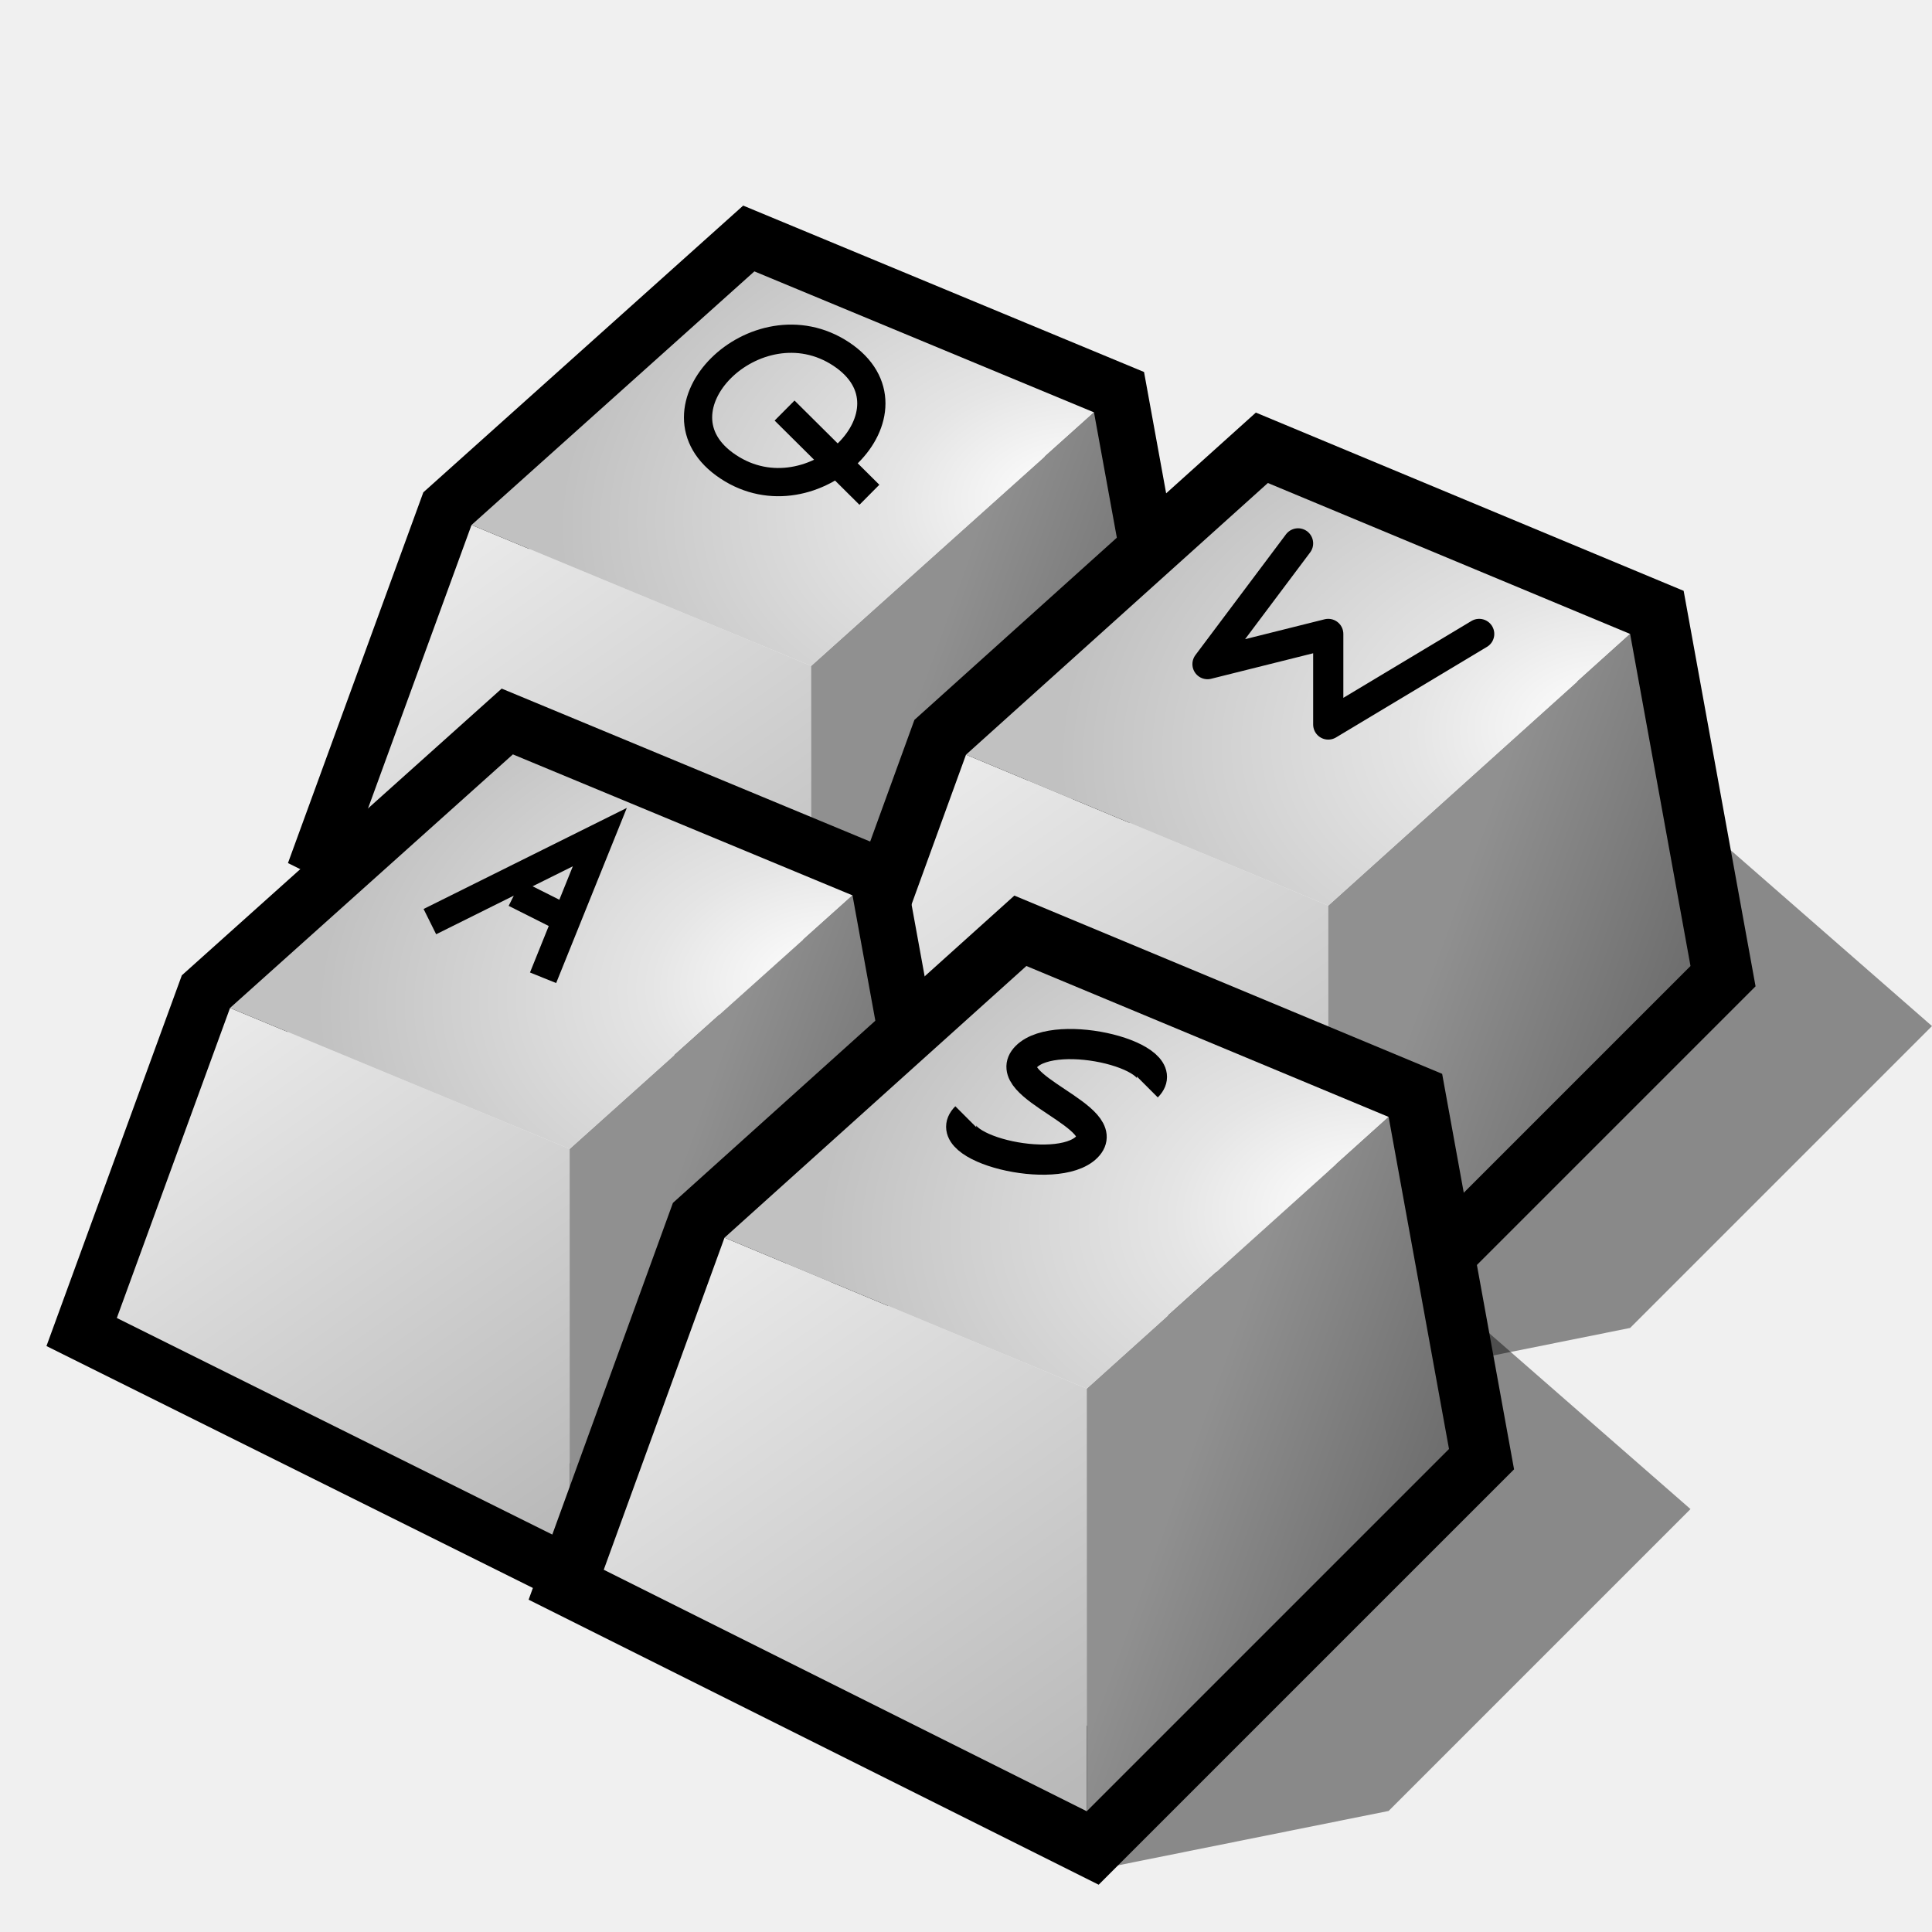
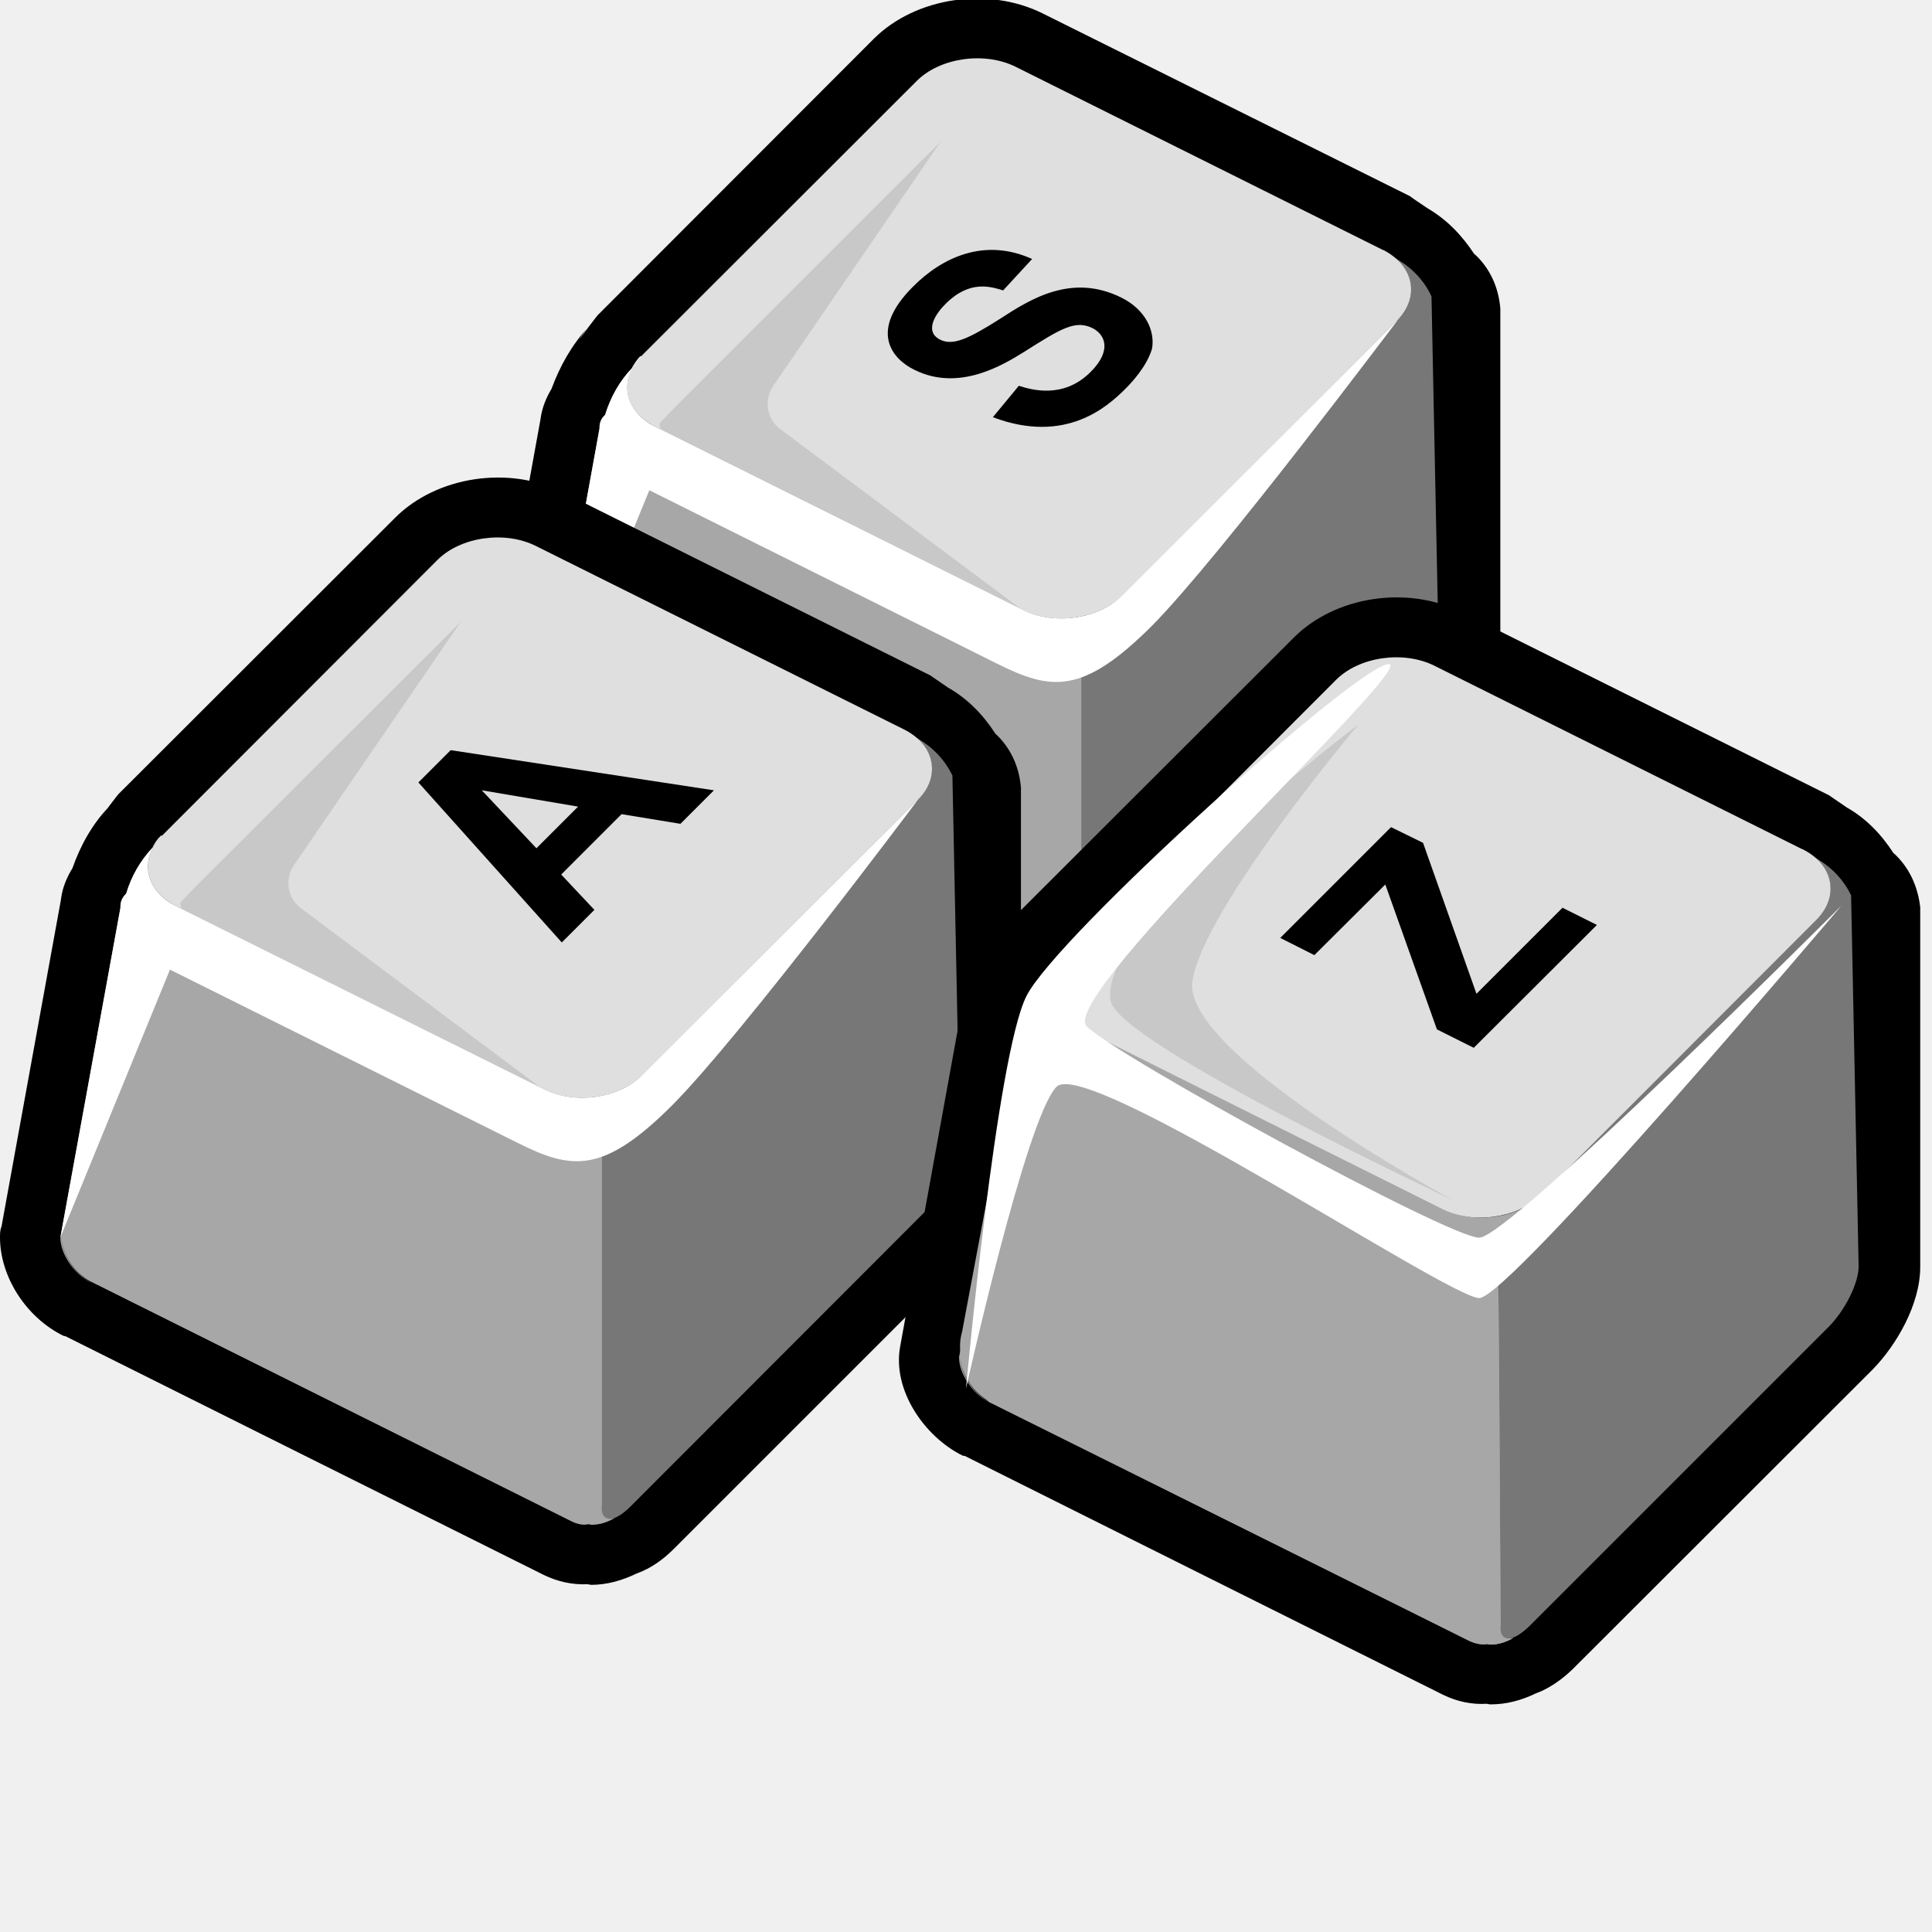
<svg xmlns="http://www.w3.org/2000/svg" version="1.1" width="64" height="64" color-interpolation="linearRGB">
  <g>
-     <path style="fill:none; stroke:#000000; stroke-width:3.741; stroke-linecap:square" d="M15.62 17.39L11.87 27.66L26.87 35.12L38.11 23.92L36.24 13.66L24.99 8.99L15.62 17.39z" />
-     <linearGradient id="gradient0" gradientUnits="userSpaceOnUse" x1="35.27" y1="3.95" x2="46.76" y2="20.09">
-       <stop offset="0" stop-color="#e9e9e9" />
-       <stop offset="1" stop-color="#b9b9b9" />
-     </linearGradient>
-     <path style="fill:url(#gradient0)" d="M11.87 27.66L15.62 17.39L26.87 22.06V35.12L11.87 27.66z" />
-     <linearGradient id="gradient1" gradientUnits="userSpaceOnUse" x1="31.25" y1="47.76" x2="22.56" y2="44.62">
-       <stop offset="0" stop-color="#666666" />
-       <stop offset="1" stop-color="#909090" />
-     </linearGradient>
-     <path style="fill:url(#gradient1)" d="M26.87 35.12V22.06L36.24 13.66L38.11 23.92L26.87 35.12z" />
-     <radialGradient id="gradient2" gradientUnits="userSpaceOnUse" cx="0" cy="0" r="64" gradientTransform="matrix(-0.2607,0.0329,-0.0225,-0.1773,35.246,16.3488)">
-       <stop offset="0" stop-color="#ffffff" />
-       <stop offset="0.341" stop-color="#e5e5e5" />
-       <stop offset="1" stop-color="#c1c1c1" />
-     </radialGradient>
-     <path style="fill:url(#gradient2)" d="M15.62 17.39L26.87 22.06L36.24 13.66L24.99 8.99L15.62 17.39z" />
-     <path style="fill:none; stroke:#000000; stroke-width:0.935" d="M24.12 15.46C26.93 17.33 30.68 13.6 27.87 11.73C25.05 9.86 21.31 13.6 24.12 15.46z            M25.99 13.6L28.8 16.39" />
-     <path style="fill:#000000; fill-opacity:0.427" d="M44 46L54 43.99L64 33.99L56 27L44 46z" />
-     <path style="fill:none; stroke:#000000; stroke-width:4; stroke-linecap:square" d="M32 25L28 36L44 44L56 32L54 21L42 16L32 25z" />
-     <linearGradient id="gradient3" gradientUnits="userSpaceOnUse" x1="52.97" y1="10.59" x2="65.22" y2="27.88">
-       <stop offset="0" stop-color="#e9e9e9" />
-       <stop offset="1" stop-color="#b9b9b9" />
-     </linearGradient>
-     <path style="fill:url(#gradient3)" d="M28 36L32 25L44 30V44L28 36z" />
-     <linearGradient id="gradient4" gradientUnits="userSpaceOnUse" x1="48.68" y1="57.54" x2="39.4" y2="54.18">
-       <stop offset="0" stop-color="#666666" />
-       <stop offset="1" stop-color="#909090" />
-     </linearGradient>
-     <path style="fill:url(#gradient4)" d="M44 44V30L54 21L56 32L44 44z" />
-     <radialGradient id="gradient5" gradientUnits="userSpaceOnUse" cx="0" cy="0" r="64" gradientTransform="matrix(-0.2782,0.0353,-0.0241,-0.19,52.9357,23.8761)">
-       <stop offset="0" stop-color="#ffffff" />
-       <stop offset="0.341" stop-color="#e5e5e5" />
-       <stop offset="1" stop-color="#c1c1c1" />
-     </radialGradient>
-     <path style="fill:url(#gradient5)" d="M32 25L44 30L54 21L42 16L32 25z" />
-     <path style="fill:none; stroke:#000000; stroke-width:1; stroke-linecap:round; stroke-linejoin:round" d="M43 18L40 22L44 21V24L49 21" />
-     <path style="fill:none; stroke:#000000; stroke-width:3.741; stroke-linecap:square" d="M7.62 33.39L3.87 43.66L18.87 51.12L30.11 39.92L28.24 29.66L16.99 24.99L7.62 33.39z" />
-     <linearGradient id="gradient6" gradientUnits="userSpaceOnUse" x1="27.27" y1="19.95" x2="38.76" y2="36.09">
-       <stop offset="0" stop-color="#e9e9e9" />
-       <stop offset="1" stop-color="#b9b9b9" />
-     </linearGradient>
-     <path style="fill:url(#gradient6)" d="M3.87 43.66L7.62 33.39L18.87 38.06V51.12L3.87 43.66z" />
-     <linearGradient id="gradient7" gradientUnits="userSpaceOnUse" x1="23.25" y1="63.76" x2="14.56" y2="60.62">
-       <stop offset="0" stop-color="#666666" />
-       <stop offset="1" stop-color="#909090" />
-     </linearGradient>
-     <path style="fill:url(#gradient7)" d="M18.87 51.12V38.06L28.24 29.66L30.11 39.92L18.87 51.12z" />
-     <radialGradient id="gradient8" gradientUnits="userSpaceOnUse" cx="0" cy="0" r="64" gradientTransform="matrix(-0.2607,0.0329,-0.0225,-0.1773,27.246,32.3488)">
-       <stop offset="0" stop-color="#ffffff" />
-       <stop offset="0.341" stop-color="#e5e5e5" />
-       <stop offset="1" stop-color="#c1c1c1" />
-     </radialGradient>
-     <path style="fill:url(#gradient8)" d="M7.62 33.39L18.87 38.06L28.24 29.66L16.99 24.99L7.62 33.39z" />
-     <path style="fill:none; stroke:#000000; stroke-width:0.935" d="M14.24 30.53L19.87 27.73L17.99 32.39            M17.06 29.59L18.93 30.53" />
-     <path style="fill:#000000; fill-opacity:0.427" d="M36 62L46 59.99L56 49.99L48 43L36 62z" />
-     <path style="fill:none; stroke:#000000; stroke-width:4; stroke-linecap:square" d="M24 41L20 52L36 60L48 48L46 37L34 32L24 41z" />
-     <linearGradient id="gradient9" gradientUnits="userSpaceOnUse" x1="44.97" y1="26.59" x2="57.22" y2="43.88">
-       <stop offset="0" stop-color="#e9e9e9" />
-       <stop offset="1" stop-color="#b9b9b9" />
-     </linearGradient>
-     <path style="fill:url(#gradient9)" d="M20 52L24 41L36 46V60L20 52z" />
-     <linearGradient id="gradient10" gradientUnits="userSpaceOnUse" x1="40.68" y1="73.54" x2="31.4" y2="70.18">
-       <stop offset="0" stop-color="#666666" />
-       <stop offset="1" stop-color="#909090" />
-     </linearGradient>
-     <path style="fill:url(#gradient10)" d="M36 60V46L46 37L48 48L36 60z" />
-     <radialGradient id="gradient11" gradientUnits="userSpaceOnUse" cx="0" cy="0" r="64" gradientTransform="matrix(-0.2782,0.0353,-0.0241,-0.19,44.9357,39.8762)">
-       <stop offset="0" stop-color="#ffffff" />
-       <stop offset="0.341" stop-color="#e5e5e5" />
-       <stop offset="1" stop-color="#c1c1c1" />
-     </radialGradient>
-     <path style="fill:url(#gradient11)" d="M24 41L36 46L46 37L34 32L24 41z" />
-     <path style="fill:none; stroke:#000000; stroke-width:1" d="M32 37C31 38 35 39 36 38C37 37 33 36 34 35C35 34 39 35 38 36" />
+     <path style="fill:#000000" d="M48.84 8.42C48.44 7.81 47.94 7.28 47.29 6.9C47.03 6.73 46.7 6.5 46.71 6.5L34.53 0.44C32.73 -0.45 30.34 -0.09 28.96 1.27L19.84 10.4C19.81 10.4 19.18 11.26 19.18 11.26C19.22 11.19 19.42 10.89 19.48 10.84C18.94 11.43 18.55 12.12 18.27 12.88C18.09 13.18 17.96 13.5 17.91 13.85C17.89 13.96 17.88 14.08 17.88 14.19C17.88 14.08 17.89 13.97 17.91 13.86L15.93 24.76C15.88 24.88 15.87 24.99 15.88 25.11C15.88 26.42 16.73 27.76 17.97 28.37C17.99 28.39 18.01 28.38 18.04 28.39C18.09 28.42 33.88 36.29 33.89 36.29C34.36 36.52 34.85 36.62 35.33 36.6C35.37 36.61 35.45 36.62 35.46 36.62C35.98 36.62 36.48 36.48 37 36.23C36.91 36.27 36.82 36.31 36.74 36.33C36.89 36.29 37.04 36.23 37.17 36.15C37.12 36.18 37.07 36.2 37.01 36.23C37.42 36.07 37.82 35.81 38.2 35.43L48.12 25.51C48.9 24.73 49.69 23.38 49.7 22.12V10.22C49.64 9.48 49.33 8.86 48.85 8.42H48.84z" />
+     <path style="fill:#777777" d="M47.42 9.82C47.17 9.27 46.73 8.83 46.21 8.55C46.84 9.07 46.92 9.86 46.39 10.5L36.74 20.14C36.19 20.69 35.75 21.58 35.75 22.12V34.03C35.75 34.58 36.2 34.58 36.75 34.03L46.67 24.11C47.22 23.56 47.66 22.67 47.67 22.12L47.42 9.82z" />
+     <path style="fill:#a7a7a7" d="M35.75 22.14C35.75 21.59 36.19 20.7 36.74 20.15L37.11 19.8C36.36 20.48 35.08 20.68 34.09 20.29L21.5 14.02C20.67 13.47 20.52 12.53 21.25 11.82L21.22 11.8C21.09 11.93 21 12.07 20.93 12.2C20.52 12.63 20.23 13.15 20.06 13.72C20.05 13.73 20.05 13.73 20.05 13.74C19.94 13.84 19.86 13.99 19.86 14.19L17.88 25.11C17.88 25.66 18.33 26.33 18.88 26.6L18.91 26.62C18.36 26.34 17.92 25.67 17.92 25.13V25.12C17.93 25.67 18.37 26.33 18.92 26.6L34.79 34.52C35.01 34.62 35.2 34.65 35.37 34.61C35.4 34.62 35.44 34.63 35.48 34.63C35.76 34.63 36 34.54 36.24 34.41C35.98 34.49 35.8 34.38 35.81 34.04V34.03C35.81 34.05 35.8 34.06 35.81 34.08C35.81 34.06 35.81 34.04 35.82 34.02V22.14H35.75z" />
+     <path style="fill:#dfdfdf" d="M45.81 8.28L33.64 2.21C32.61 1.7 31.14 1.91 30.37 2.68L21.24 11.8C20.47 12.58 20.67 13.62 21.72 14.14L33.89 20.21C34.92 20.72 36.39 20.51 37.17 19.74L46.28 10.62C47.05 9.84 46.84 8.8 45.82 8.28H45.81z" />
+     <path style="fill:#c8c8c8" d="M30.6 5.51C30.9 5.06 31.16 4.69 31.16 4.69C31.17 4.69 30.84 5.01 30.46 5.39L22.74 13.11C22.35 13.49 21.95 13.91 21.84 14.04C21.84 14.04 21.84 14.04 21.87 14.17C21.89 14.31 21.89 14.31 21.9 14.31C22.1 14.45 22.66 14.76 23.15 15L33.53 20.19C34.02 20.43 34.06 20.36 33.63 20.03L25.84 14.21C25.4 13.88 25.3 13.25 25.61 12.79L30.6 5.51z" />
+     <path style="fill:#000000" d="M37.15 9.86C35.5 9.04 34.13 9.91 33.13 10.56C32.06 11.24 31.56 11.46 31.14 11.25C30.59 10.97 31.02 10.36 31.33 10.06C32.13 9.26 32.83 9.5 33.23 9.62L34.19 8.58C32.63 7.87 31.22 8.51 30.24 9.5C28.77 10.97 29.55 11.89 30.29 12.25C31.77 12.99 33.24 12.08 33.92 11.66C35.15 10.88 35.62 10.59 36.19 10.87C36.61 11.08 36.84 11.61 36.13 12.32C35.21 13.24 34.14 12.9 33.75 12.78L32.89 13.82C35.32 14.74 36.71 13.44 37.26 12.9C37.49 12.67 37.98 12.15 38.16 11.56C38.27 10.99 37.97 10.27 37.15 9.86H37.15z" />
+     <path style="fill:#ffffff" d="M46.28 10.62L37.16 19.74C36.39 20.51 34.92 20.72 33.89 20.21L21.71 14.14C20.68 13.62 20.47 12.59 21.24 11.81L21.21 11.8C21.09 11.93 21 12.07 20.93 12.2C20.52 12.63 20.23 13.15 20.05 13.72C20.05 13.73 20.05 13.73 20.05 13.74C19.93 13.84 19.85 13.99 19.86 14.19L17.88 25.11L21.51 16.24L33.02 21.98C34.82 22.88 35.86 23.03 38.17 20.72C40.44 18.42 46.28 10.62 46.29 10.62H46.28z" />
+     <path style="fill:#000000" d="M32.97 24.3C32.57 23.68 32.06 23.15 31.41 22.78C31.15 22.6 30.82 22.38 30.83 22.38L18.65 16.31C16.85 15.41 14.46 15.78 13.09 17.15L3.96 26.27C3.93 26.27 3.3 27.13 3.3 27.13C3.35 27.07 3.55 26.77 3.61 26.72C3.06 27.3 2.67 27.99 2.4 28.76C2.22 29.05 2.08 29.38 2.03 29.72C2.01 29.83 2 29.96 2 30.07C2 29.96 2.01 29.85 2.03 29.74L0.05 40.63C0 40.75 0 40.87 0 40.99C0 42.29 0.86 43.64 2.1 44.25C2.12 44.26 2.14 44.26 2.16 44.26C2.22 44.29 18 52.17 18.01 52.17C18.48 52.4 18.97 52.5 19.45 52.48C19.49 52.48 19.58 52.5 19.58 52.5C20.1 52.5 20.61 52.36 21.12 52.11C21.04 52.14 20.95 52.18 20.87 52.2C21.02 52.16 21.16 52.1 21.3 52.03C21.24 52.06 21.19 52.08 21.13 52.11C21.55 51.95 21.94 51.69 22.32 51.31L32.24 41.39C33.02 40.61 33.82 39.25 33.82 38V26.09C33.76 25.36 33.45 24.74 32.97 24.3H32.97z" />
+     <path style="fill:#777777" d="M31.55 25.69C31.29 25.15 30.86 24.71 30.33 24.43C30.97 24.95 31.05 25.73 30.51 26.37L20.87 36.01C20.32 36.56 19.88 37.45 19.88 38V49.91C19.88 50.46 20.33 50.46 20.88 49.91L30.8 39.98C31.35 39.44 31.8 38.55 31.8 38L31.55 25.69z" />
+     <path style="fill:#a7a7a7" d="M19.87 38.02C19.87 37.47 20.32 36.58 20.87 36.03L21.23 35.68C20.48 36.36 19.2 36.56 18.22 36.16L5.63 29.9C4.79 29.35 4.65 28.41 5.37 27.69L5.34 27.68C5.21 27.8 5.12 27.94 5.06 28.08C4.65 28.51 4.36 29.02 4.18 29.6C4.17 29.6 4.17 29.61 4.18 29.61C4.06 29.72 3.98 29.86 3.99 30.07L2 40.99C2 41.54 2.45 42.2 3 42.48L3.03 42.49C2.49 42.22 2.04 41.55 2.04 41V40.99C2.05 41.55 2.49 42.21 3.04 42.47L18.92 50.39C19.14 50.5 19.33 50.53 19.5 50.49C19.53 50.5 19.56 50.51 19.6 50.51C19.88 50.51 20.13 50.42 20.36 50.29C20.1 50.36 19.92 50.26 19.93 49.92V49.91C19.93 49.92 19.92 49.94 19.93 49.96C19.93 49.94 19.93 49.92 19.94 49.9V38.02H19.87z" />
+     <path style="fill:#dfdfdf" d="M29.94 24.16L17.76 18.09C16.73 17.57 15.26 17.78 14.49 18.55L5.37 27.68C4.59 28.45 4.8 29.5 5.84 30.02L18.01 36.08C19.05 36.6 20.51 36.39 21.29 35.61L30.41 26.49C31.18 25.72 30.97 24.67 29.94 24.16H29.94z" />
+     <path style="fill:#c8c8c8" d="M14.72 21.39C15.03 20.94 15.28 20.57 15.29 20.57C15.29 20.57 14.97 20.89 14.59 21.27L6.86 28.99C6.47 29.37 6.07 29.79 5.97 29.91C5.97 29.91 5.97 29.91 6 30.05C6.02 30.18 6.02 30.18 6.02 30.18C6.22 30.32 6.79 30.64 7.28 30.88L17.66 36.06C18.14 36.31 18.19 36.24 17.75 35.91L9.96 30.08C9.53 29.76 9.42 29.12 9.73 28.67L14.72 21.39z" />
+     <path style="fill:#000000" d="M14.93 24.85L13.86 25.92L18.61 31.22L19.69 30.14L18.59 28.97L20.59 26.97L22.54 27.29L23.65 26.18L14.93 24.85z            M17.77 28.1L15.96 26.18L19.15 26.72L17.77 28.1z" />
+     <path style="fill:#ffffff" d="M30.41 26.49L21.28 35.61C20.51 36.39 19.04 36.6 18.01 36.08L5.83 30.02C4.8 29.5 4.59 28.46 5.36 27.69L5.34 27.68C5.21 27.8 5.12 27.94 5.05 28.08C4.65 28.51 4.35 29.02 4.18 29.6C4.17 29.6 4.17 29.61 4.17 29.61C4.06 29.72 3.98 29.86 3.99 30.07L2 40.99L5.63 32.12L17.15 37.86C18.94 38.76 19.99 38.9 22.29 36.59C24.57 34.29 30.41 26.49 30.41 26.49H30.41z" />
+     <path style="fill:#000000" d="M62.73 28.27C62.33 27.65 61.83 27.12 61.18 26.75C60.92 26.57 60.59 26.35 60.6 26.35L48.42 20.28C46.62 19.38 44.23 19.75 42.86 21.12L33.73 30.24C33.7 30.24 33.07 31.1 33.07 31.1C33.12 31.04 33.31 30.74 33.37 30.69C32.83 31.27 32.44 31.96 32.16 32.72C31.99 33.02 31.85 33.34 31.8 33.69C31.78 33.81 31.77 33.92 31.77 34.04C31.77 33.92 31.78 33.82 31.8 33.71L29.82 44.6C29.55 46.05 30.63 47.6 31.89 48.22C31.91 48.23 31.93 48.22 31.96 48.23C32.01 48.26 47.8 56.14 47.8 56.14C48.27 56.37 48.76 56.47 49.25 56.44C49.28 56.45 49.37 56.46 49.37 56.46C49.9 56.46 50.4 56.33 50.91 56.08C50.83 56.11 50.74 56.15 50.65 56.17C50.81 56.13 50.95 56.07 51.09 56C51.04 56.03 50.98 56.05 50.93 56.08C51.34 55.91 51.73 55.65 52.11 55.28L62.04 45.36C62.81 44.57 63.61 43.22 63.61 41.97V30.06C63.53 29.33 63.22 28.71 62.74 28.27" />
+     <path style="fill:#777777" d="M61.32 29.66C61.06 29.12 60.63 28.68 60.1 28.4C60.74 28.92 60.81 29.7 60.28 30.34L50.63 39.99C50.09 40.53 49.64 41.42 49.65 41.97V53.88C49.65 54.42 50.09 54.42 50.65 53.88L60.57 43.96C61.12 43.41 61.56 42.52 61.57 41.97L61.32 29.66z" />
+     <path style="fill:#a7a7a7" d="M49.64 41.99C49.64 41.44 50.08 40.55 50.63 40L51 39.65C50.25 40.33 48.97 40.53 47.99 40.13L35.39 33.87C34.56 33.31 34.42 32.38 35.14 31.66L35.11 31.65C34.98 31.78 34.89 31.91 34.82 32.05C34.42 32.48 34.12 33 33.94 33.57C33.94 33.57 33.94 33.58 33.94 33.58C33.83 33.69 33.75 33.83 33.76 34.04L31.77 44.96C31.77 45.5 32.21 46.17 32.77 46.45L32.8 46.46C32.25 46.18 31.81 45.52 31.81 44.97V44.96C31.82 45.51 32.26 46.17 32.81 46.44L48.68 54.36C48.9 54.46 49.1 54.49 49.27 54.46C49.29 54.47 49.33 54.48 49.37 54.48C49.65 54.48 49.9 54.39 50.13 54.26C49.87 54.33 49.69 54.23 49.7 53.89V53.88C49.7 53.89 49.69 53.91 49.7 53.93C49.7 53.91 49.7 53.89 49.71 53.86L49.64 41.99z" />
+     <path style="fill:#a7a7a7" d="M49.64 41.99C49.64 41.44 48.97 40.53 47.99 40.13L35.39 33.87C34.56 33.31 33.76 34.04 33.76 34.04L31.87 44.12C31.5 45.37 32.77 46.45 32.77 46.45L48.68 54.36C48.9 54.46 49.1 54.49 49.27 54.46C49.29 54.47 49.33 54.48 49.37 54.48C49.65 54.48 49.9 54.39 50.13 54.26C49.87 54.33 49.69 54.23 49.7 53.89V53.88C49.7 53.89 49.69 53.91 49.7 53.93C49.7 53.91 49.7 53.89 49.71 53.86L49.64 41.99z" />
+     <path style="fill:#dfdfdf" d="M59.7 28.13L47.53 22.06C46.5 21.54 45.03 21.75 44.26 22.52L35.14 31.65C34.36 32.42 34.56 33.47 35.61 33.98L47.78 40.05C48.81 40.57 50.28 40.35 51.06 39.59L60.18 30.46C60.94 29.69 60.74 28.64 59.71 28.13H59.7z" />
+     <path style="fill:#c8c8c8" d="M45 24C45 24 36.37 30.5 36.79 33.15C37.01 34.55 48.12 39.75 48.12 39.75C48.12 39.75 39.13 34.89 39.5 32.5C39.86 30.1 45 24 45 24z" />
+     <path style="fill:#000000" d="M51.76 30.07L48.91 32.92L47.14 27.92L46.08 27.4L42.41 31.07L43.54 31.64L45.89 29.3L47.6 34.1L48.82 34.71L52.9 30.64L51.76 30.07z" />
+     <path style="fill:#ffffff" d="M49 41C48 41 37 35 36 34C35 33 47 22 46 22C45 22 35 31 34 33C33 35 32 46 32 46C32 46 34 37 35 36C36 35 48 43 49 43C50 43 61 30 61 30C61 30 50 41 49 41z" />
+     <path style="fill:#000000; fill-opacity:0.329" d="" />
+     <path style="fill:#000000" d="" />
+     <path style="fill:#800000" d="" />
+     <path style="fill:#e40000" d="" />
+     <path style="fill:#ff6666" d="" />
+     <path style="fill:#ff6666" d="" />
+     <path style="fill:#ffcccc" d="" />
+     <path style="fill:#ffcccc" d="" />
  </g>
</svg>
